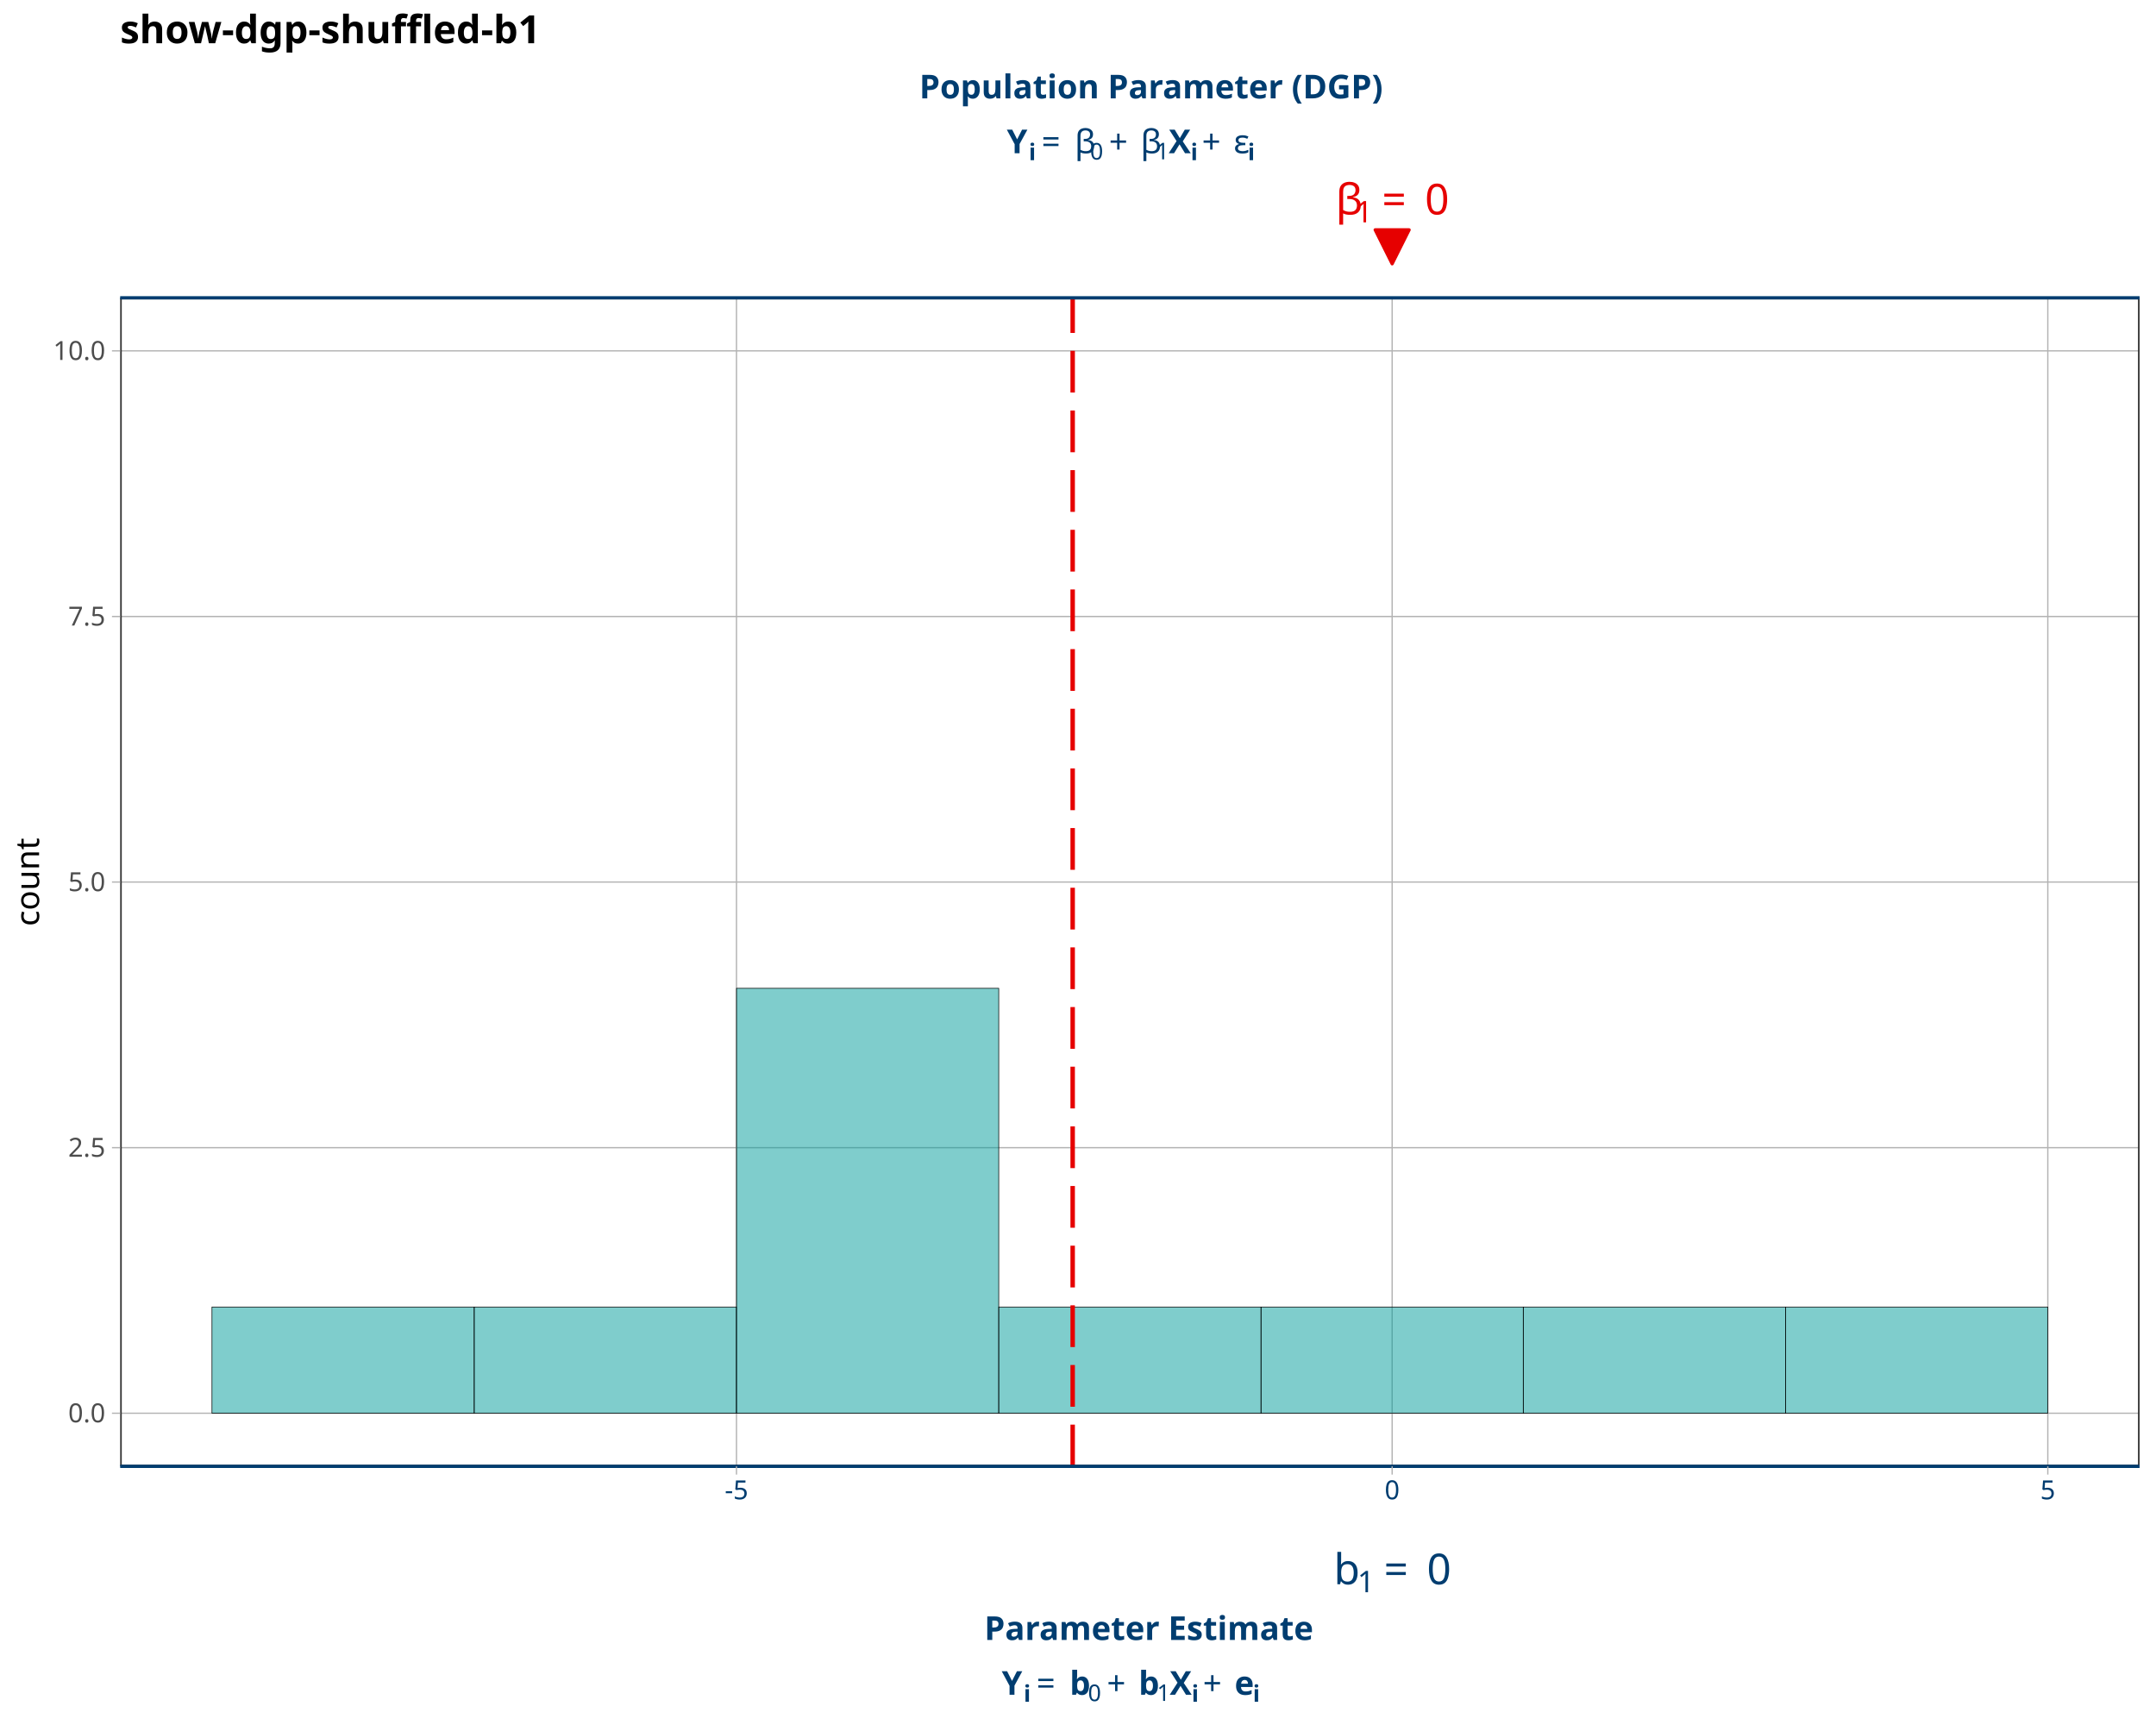
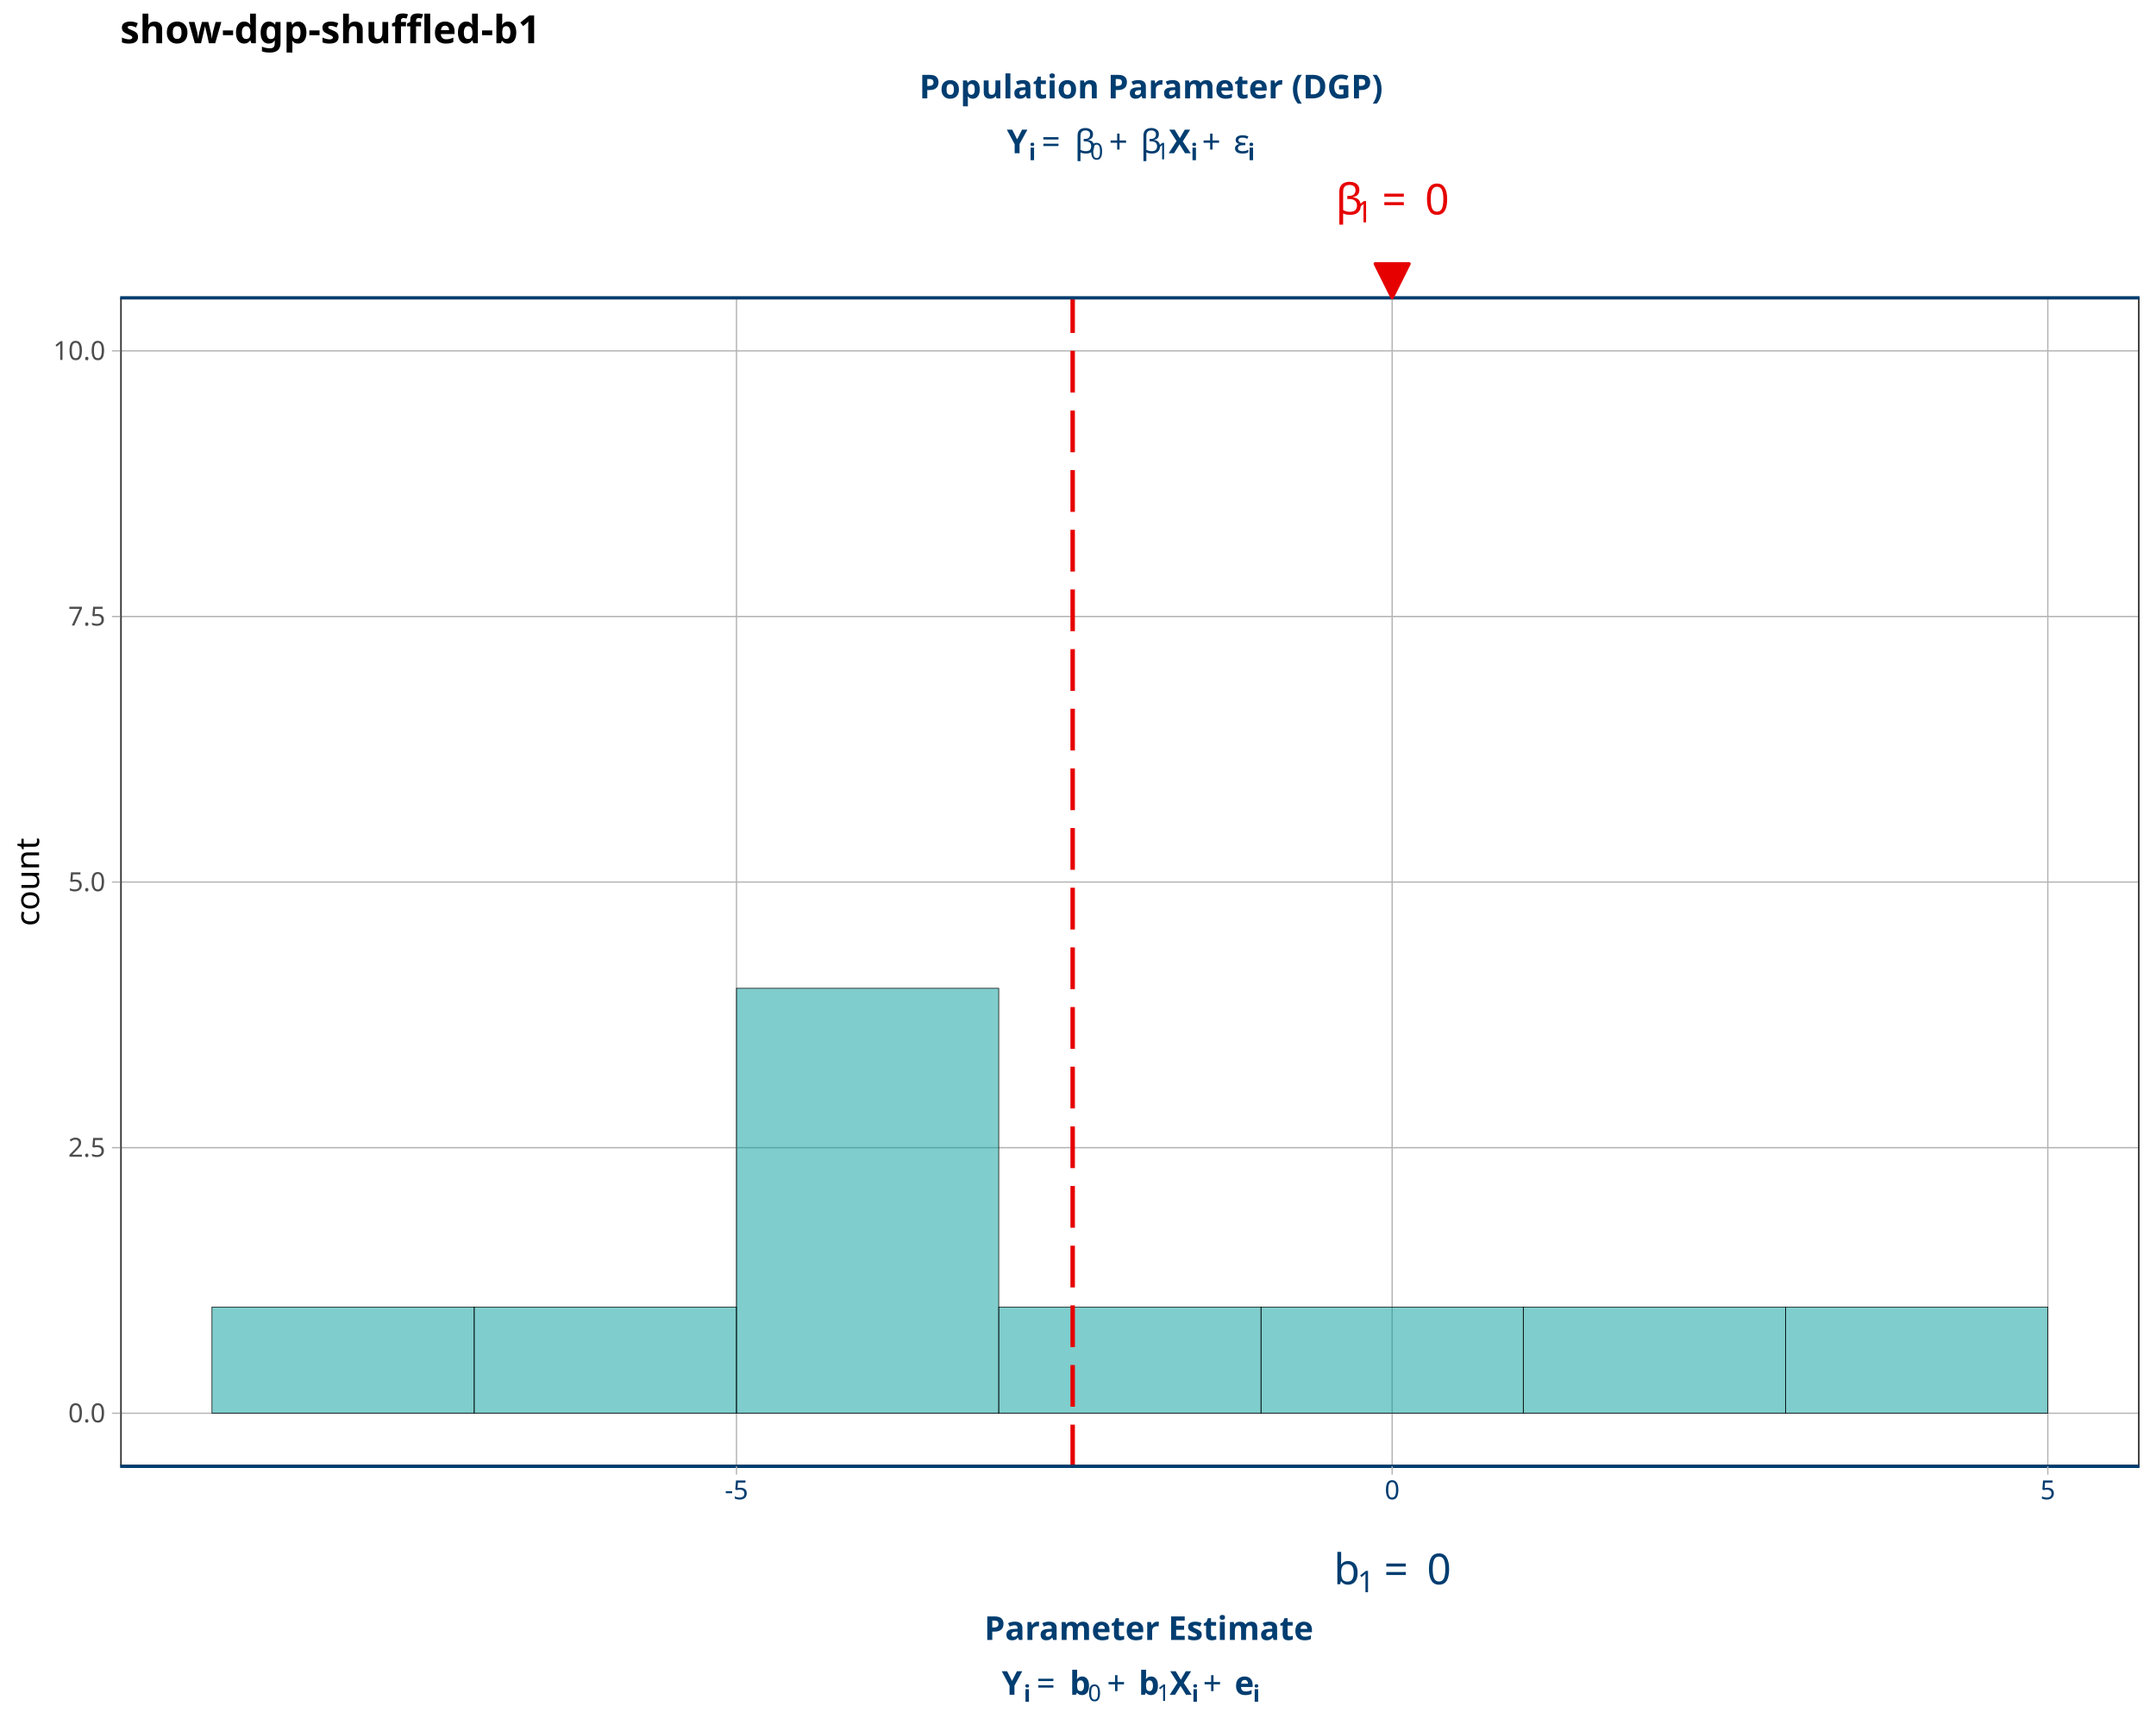
<svg xmlns="http://www.w3.org/2000/svg" class="svglite" data-engine-version="2.0" width="720.00pt" height="576.00pt" viewBox="0 0 720.00 576.00">
  <defs>
    <style type="text/css">
    .svglite line, .svglite polyline, .svglite polygon, .svglite path, .svglite rect, .svglite circle {
      fill: none;
      stroke: #000000;
      stroke-linecap: round;
      stroke-linejoin: round;
      stroke-miterlimit: 10.00;
    }
  </style>
  </defs>
  <rect width="100%" height="100%" style="stroke: none; fill: #FFFFFF;" />
  <defs>
    <clipPath id="cpMC4wMHw3MjAuMDB8MC4wMHw1NzYuMDA=">
      <rect x="0.00" y="0.00" width="720.00" height="576.00" />
    </clipPath>
  </defs>
  <g clip-path="url(#cpMC4wMHw3MjAuMDB8MC4wMHw1NzYuMDA=)">
    <rect x="0.00" y="0.00" width="720.00" height="576.00" style="stroke-width: 1.07; stroke: #FFFFFF; fill: #FFFFFF;" />
  </g>
  <defs>
    <clipPath id="cpNDAuMTN8NzE0LjUyfDk5LjQzfDQ4OS42NA==">
      <rect x="40.13" y="99.43" width="674.39" height="390.21" />
    </clipPath>
  </defs>
  <g clip-path="url(#cpNDAuMTN8NzE0LjUyfDk5LjQzfDQ4OS42NA==)">
    <rect x="40.13" y="99.43" width="674.39" height="390.21" style="stroke-width: 1.07; stroke: none; fill: #FFFFFF;" />
    <polyline points="40.13,471.90 714.52,471.90 " style="stroke-width: 0.43; stroke: #B3B3B3; stroke-linecap: butt;" />
    <polyline points="40.13,383.22 714.52,383.22 " style="stroke-width: 0.43; stroke: #B3B3B3; stroke-linecap: butt;" />
    <polyline points="40.13,294.53 714.52,294.53 " style="stroke-width: 0.43; stroke: #B3B3B3; stroke-linecap: butt;" />
    <polyline points="40.13,205.85 714.52,205.85 " style="stroke-width: 0.43; stroke: #B3B3B3; stroke-linecap: butt;" />
    <polyline points="40.13,117.16 714.52,117.16 " style="stroke-width: 0.43; stroke: #B3B3B3; stroke-linecap: butt;" />
    <polyline points="245.95,489.64 245.95,99.43 " style="stroke-width: 0.43; stroke: #B3B3B3; stroke-linecap: butt;" />
    <polyline points="464.91,489.64 464.91,99.43 " style="stroke-width: 0.43; stroke: #B3B3B3; stroke-linecap: butt;" />
    <polyline points="683.87,489.64 683.87,99.43 " style="stroke-width: 0.43; stroke: #B3B3B3; stroke-linecap: butt;" />
    <rect x="70.79" y="436.43" width="87.58" height="35.47" style="stroke-width: 0.21; stroke-linecap: butt; stroke-linejoin: miter; fill: #009D9A; fill-opacity: 0.50;" />
    <rect x="158.37" y="436.43" width="87.58" height="35.47" style="stroke-width: 0.21; stroke-linecap: butt; stroke-linejoin: miter; fill: #009D9A; fill-opacity: 0.50;" />
    <rect x="245.95" y="330.01" width="87.58" height="141.90" style="stroke-width: 0.21; stroke-linecap: butt; stroke-linejoin: miter; fill: #009D9A; fill-opacity: 0.50;" />
    <rect x="333.54" y="436.43" width="87.58" height="35.47" style="stroke-width: 0.21; stroke-linecap: butt; stroke-linejoin: miter; fill: #009D9A; fill-opacity: 0.50;" />
    <rect x="421.12" y="436.43" width="87.58" height="35.47" style="stroke-width: 0.21; stroke-linecap: butt; stroke-linejoin: miter; fill: #009D9A; fill-opacity: 0.50;" />
    <rect x="508.70" y="436.43" width="87.58" height="35.47" style="stroke-width: 0.21; stroke-linecap: butt; stroke-linejoin: miter; fill: #009D9A; fill-opacity: 0.50;" />
    <rect x="596.28" y="436.43" width="87.58" height="35.47" style="stroke-width: 0.21; stroke-linecap: butt; stroke-linejoin: miter; fill: #009D9A; fill-opacity: 0.50;" />
    <line x1="358.22" y1="489.64" x2="358.22" y2="99.43" style="stroke-width: 1.49; stroke: #E60000; stroke-dasharray: 13.94,5.98; stroke-linecap: butt;" />
    <rect x="40.13" y="99.43" width="674.39" height="390.21" style="stroke-width: 1.07; stroke: #333333;" />
  </g>
  <g clip-path="url(#cpMC4wMHw3MjAuMDB8MC4wMHw1NzYuMDA=)">
    <polyline points="40.13,99.43 714.52,99.43 " style="stroke-width: 1.07; stroke: #003D70; stroke-linecap: butt;" />
-     <polygon points="464.91,88.09 459.24,76.75 470.58,76.75 " style="stroke-width: 1.07; stroke: #E60000; fill: #E60000;" />
+     <polygon points="464.91,99.43 459.24,88.09 470.58,88.09 " style="stroke-width: 1.07; stroke: #E60000; fill: #E60000;" />
    <text x="446.07" y="71.60" style="font-size: 14.23px; fill: #E60000; font-family: sans;" textLength="6.60px" lengthAdjust="spacingAndGlyphs">β</text>
    <text x="452.67" y="74.24" style="font-size: 9.96px; fill: #E60000; font-family: sans;" textLength="5.54px" lengthAdjust="spacingAndGlyphs">1</text>
    <text x="461.50" y="71.60" style="font-size: 14.23px; fill: #E60000; font-family: sans;" textLength="11.05px" lengthAdjust="spacingAndGlyphs">=</text>
    <text x="475.84" y="71.60" style="font-size: 14.23px; fill: #E60000; font-family: sans;" textLength="7.91px" lengthAdjust="spacingAndGlyphs">0</text>
    <text x="35.20" y="474.93" text-anchor="end" style="font-size: 8.80px; fill: #4D4D4D; font-family: sans;" textLength="12.23px" lengthAdjust="spacingAndGlyphs">0.0</text>
    <text x="35.20" y="386.25" text-anchor="end" style="font-size: 8.80px; fill: #4D4D4D; font-family: sans;" textLength="12.23px" lengthAdjust="spacingAndGlyphs">2.5</text>
    <text x="35.20" y="297.56" text-anchor="end" style="font-size: 8.80px; fill: #4D4D4D; font-family: sans;" textLength="12.23px" lengthAdjust="spacingAndGlyphs">5.0</text>
    <text x="35.20" y="208.88" text-anchor="end" style="font-size: 8.80px; fill: #4D4D4D; font-family: sans;" textLength="12.23px" lengthAdjust="spacingAndGlyphs">7.5</text>
    <text x="35.20" y="120.19" text-anchor="end" style="font-size: 8.80px; fill: #4D4D4D; font-family: sans;" textLength="17.13px" lengthAdjust="spacingAndGlyphs">10.0</text>
    <polyline points="37.39,471.90 40.13,471.90 " style="stroke-width: 0.43; stroke: #B3B3B3; stroke-linecap: butt;" />
    <polyline points="37.39,383.22 40.13,383.22 " style="stroke-width: 0.43; stroke: #B3B3B3; stroke-linecap: butt;" />
    <polyline points="37.39,294.53 40.13,294.53 " style="stroke-width: 0.43; stroke: #B3B3B3; stroke-linecap: butt;" />
    <polyline points="37.39,205.85 40.13,205.85 " style="stroke-width: 0.43; stroke: #B3B3B3; stroke-linecap: butt;" />
    <polyline points="37.39,117.16 40.13,117.16 " style="stroke-width: 0.43; stroke: #B3B3B3; stroke-linecap: butt;" />
    <polyline points="40.13,489.64 714.52,489.64 " style="stroke-width: 1.07; stroke: #003D70; stroke-linecap: butt;" />
    <polyline points="245.95,492.38 245.95,489.64 " style="stroke-width: 0.43; stroke: #B3B3B3; stroke-linecap: butt;" />
    <polyline points="464.91,492.38 464.91,489.64 " style="stroke-width: 0.43; stroke: #B3B3B3; stroke-linecap: butt;" />
    <polyline points="683.87,492.38 683.87,489.64 " style="stroke-width: 0.43; stroke: #B3B3B3; stroke-linecap: butt;" />
    <text x="245.95" y="500.63" text-anchor="middle" style="font-size: 8.80px; fill: #003D70; font-family: sans;" textLength="7.82px" lengthAdjust="spacingAndGlyphs">-5</text>
    <text x="464.91" y="500.63" text-anchor="middle" style="font-size: 8.80px; fill: #003D70; font-family: sans;" textLength="4.89px" lengthAdjust="spacingAndGlyphs">0</text>
    <text x="683.87" y="500.63" text-anchor="middle" style="font-size: 8.80px; fill: #003D70; font-family: sans;" textLength="4.89px" lengthAdjust="spacingAndGlyphs">5</text>
    <text x="445.41" y="529.01" style="font-size: 14.23px; fill: #003D70; font-family: sans;" textLength="7.91px" lengthAdjust="spacingAndGlyphs">b</text>
    <text x="453.32" y="531.66" style="font-size: 9.96px; fill: #003D70; font-family: sans;" textLength="5.54px" lengthAdjust="spacingAndGlyphs">1</text>
    <text x="462.16" y="529.01" style="font-size: 14.23px; fill: #003D70; font-family: sans;" textLength="11.05px" lengthAdjust="spacingAndGlyphs">=</text>
    <text x="476.50" y="529.01" style="font-size: 14.23px; fill: #003D70; font-family: sans;" textLength="7.91px" lengthAdjust="spacingAndGlyphs">0</text>
    <text x="307.01" y="32.86" style="font-size: 11.00px; font-weight: bold; fill: #003D70; font-family: sans;" textLength="140.63px" lengthAdjust="spacingAndGlyphs">Population Parameter (DGP)</text>
    <text x="336.24" y="51.16" style="font-size: 11.00px; font-weight: bold; fill: #003D70; font-family: sans;" textLength="7.34px" lengthAdjust="spacingAndGlyphs">Y</text>
    <text x="343.58" y="53.49" style="font-size: 7.70px; font-weight: bold; fill: #003D70; font-family: sans;" textLength="1.71px" lengthAdjust="spacingAndGlyphs">i</text>
    <text x="347.83" y="51.16" style="font-size: 11.00px; fill: #003D70; font-family: sans;" textLength="8.54px" lengthAdjust="spacingAndGlyphs">=</text>
    <text x="358.92" y="51.16" style="font-size: 11.00px; fill: #003D70; font-family: sans;" textLength="5.10px" lengthAdjust="spacingAndGlyphs">β</text>
    <text x="364.02" y="53.28" style="font-size: 7.70px; fill: #003D70; font-family: sans;" textLength="4.28px" lengthAdjust="spacingAndGlyphs">0</text>
    <text x="370.34" y="51.16" style="font-size: 11.00px; fill: #003D70; font-family: sans;" textLength="8.54px" lengthAdjust="spacingAndGlyphs">+</text>
    <text x="380.92" y="51.16" style="font-size: 11.00px; fill: #003D70; font-family: sans;" textLength="5.10px" lengthAdjust="spacingAndGlyphs">β</text>
    <text x="386.02" y="53.20" style="font-size: 7.70px; fill: #003D70; font-family: sans;" textLength="4.28px" lengthAdjust="spacingAndGlyphs">1</text>
    <text x="390.30" y="51.16" style="font-size: 11.00px; font-weight: bold; fill: #003D70; font-family: sans;" textLength="7.34px" lengthAdjust="spacingAndGlyphs">X</text>
    <text x="397.64" y="53.49" style="font-size: 7.70px; font-weight: bold; fill: #003D70; font-family: sans;" textLength="1.71px" lengthAdjust="spacingAndGlyphs">i</text>
    <text x="401.39" y="51.16" style="font-size: 11.00px; fill: #003D70; font-family: sans;" textLength="8.54px" lengthAdjust="spacingAndGlyphs">+</text>
    <text x="411.97" y="51.16" style="font-size: 11.00px; fill: #003D70; font-family: sans;" textLength="4.74px" lengthAdjust="spacingAndGlyphs">ε</text>
    <text x="416.71" y="53.49" style="font-size: 7.70px; font-weight: bold; fill: #003D70; font-family: sans;" textLength="1.71px" lengthAdjust="spacingAndGlyphs">i</text>
    <text x="328.72" y="547.61" style="font-size: 11.00px; font-weight: bold; fill: #003D70; font-family: sans;" textLength="97.22px" lengthAdjust="spacingAndGlyphs">Parameter Estimate</text>
    <text x="334.53" y="565.91" style="font-size: 11.00px; font-weight: bold; fill: #003D70; font-family: sans;" textLength="7.34px" lengthAdjust="spacingAndGlyphs">Y</text>
    <text x="341.87" y="568.24" style="font-size: 7.70px; font-weight: bold; fill: #003D70; font-family: sans;" textLength="1.71px" lengthAdjust="spacingAndGlyphs">i</text>
    <text x="346.13" y="565.91" style="font-size: 11.00px; fill: #003D70; font-family: sans;" textLength="8.54px" lengthAdjust="spacingAndGlyphs">=</text>
    <text x="357.21" y="565.91" style="font-size: 11.00px; font-weight: bold; fill: #003D70; font-family: sans;" textLength="6.12px" lengthAdjust="spacingAndGlyphs">b</text>
    <text x="363.33" y="568.03" style="font-size: 7.70px; fill: #003D70; font-family: sans;" textLength="4.28px" lengthAdjust="spacingAndGlyphs">0</text>
    <text x="369.65" y="565.91" style="font-size: 11.00px; fill: #003D70; font-family: sans;" textLength="8.54px" lengthAdjust="spacingAndGlyphs">+</text>
    <text x="380.23" y="565.91" style="font-size: 11.00px; font-weight: bold; fill: #003D70; font-family: sans;" textLength="6.12px" lengthAdjust="spacingAndGlyphs">b</text>
    <text x="386.35" y="567.96" style="font-size: 7.70px; fill: #003D70; font-family: sans;" textLength="4.28px" lengthAdjust="spacingAndGlyphs">1</text>
    <text x="390.63" y="565.91" style="font-size: 11.00px; font-weight: bold; fill: #003D70; font-family: sans;" textLength="7.34px" lengthAdjust="spacingAndGlyphs">X</text>
    <text x="397.97" y="568.24" style="font-size: 7.70px; font-weight: bold; fill: #003D70; font-family: sans;" textLength="1.71px" lengthAdjust="spacingAndGlyphs">i</text>
    <text x="401.72" y="565.91" style="font-size: 11.00px; fill: #003D70; font-family: sans;" textLength="8.54px" lengthAdjust="spacingAndGlyphs">+</text>
    <text x="412.29" y="565.91" style="font-size: 11.00px; font-weight: bold; fill: #003D70; font-family: sans;" textLength="6.12px" lengthAdjust="spacingAndGlyphs">e</text>
    <text x="418.41" y="568.24" style="font-size: 7.70px; font-weight: bold; fill: #003D70; font-family: sans;" textLength="1.71px" lengthAdjust="spacingAndGlyphs">i</text>
    <text transform="translate(13.05,294.53) rotate(-90)" text-anchor="middle" style="font-size: 11.00px; font-family: sans;" textLength="26.91px" lengthAdjust="spacingAndGlyphs">count</text>
    <text x="40.13" y="14.43" style="font-size: 13.00px; font-weight: bold; font-family: sans;" textLength="125.03px" lengthAdjust="spacingAndGlyphs">show-dgp-shuffled-b1</text>
  </g>
</svg>
